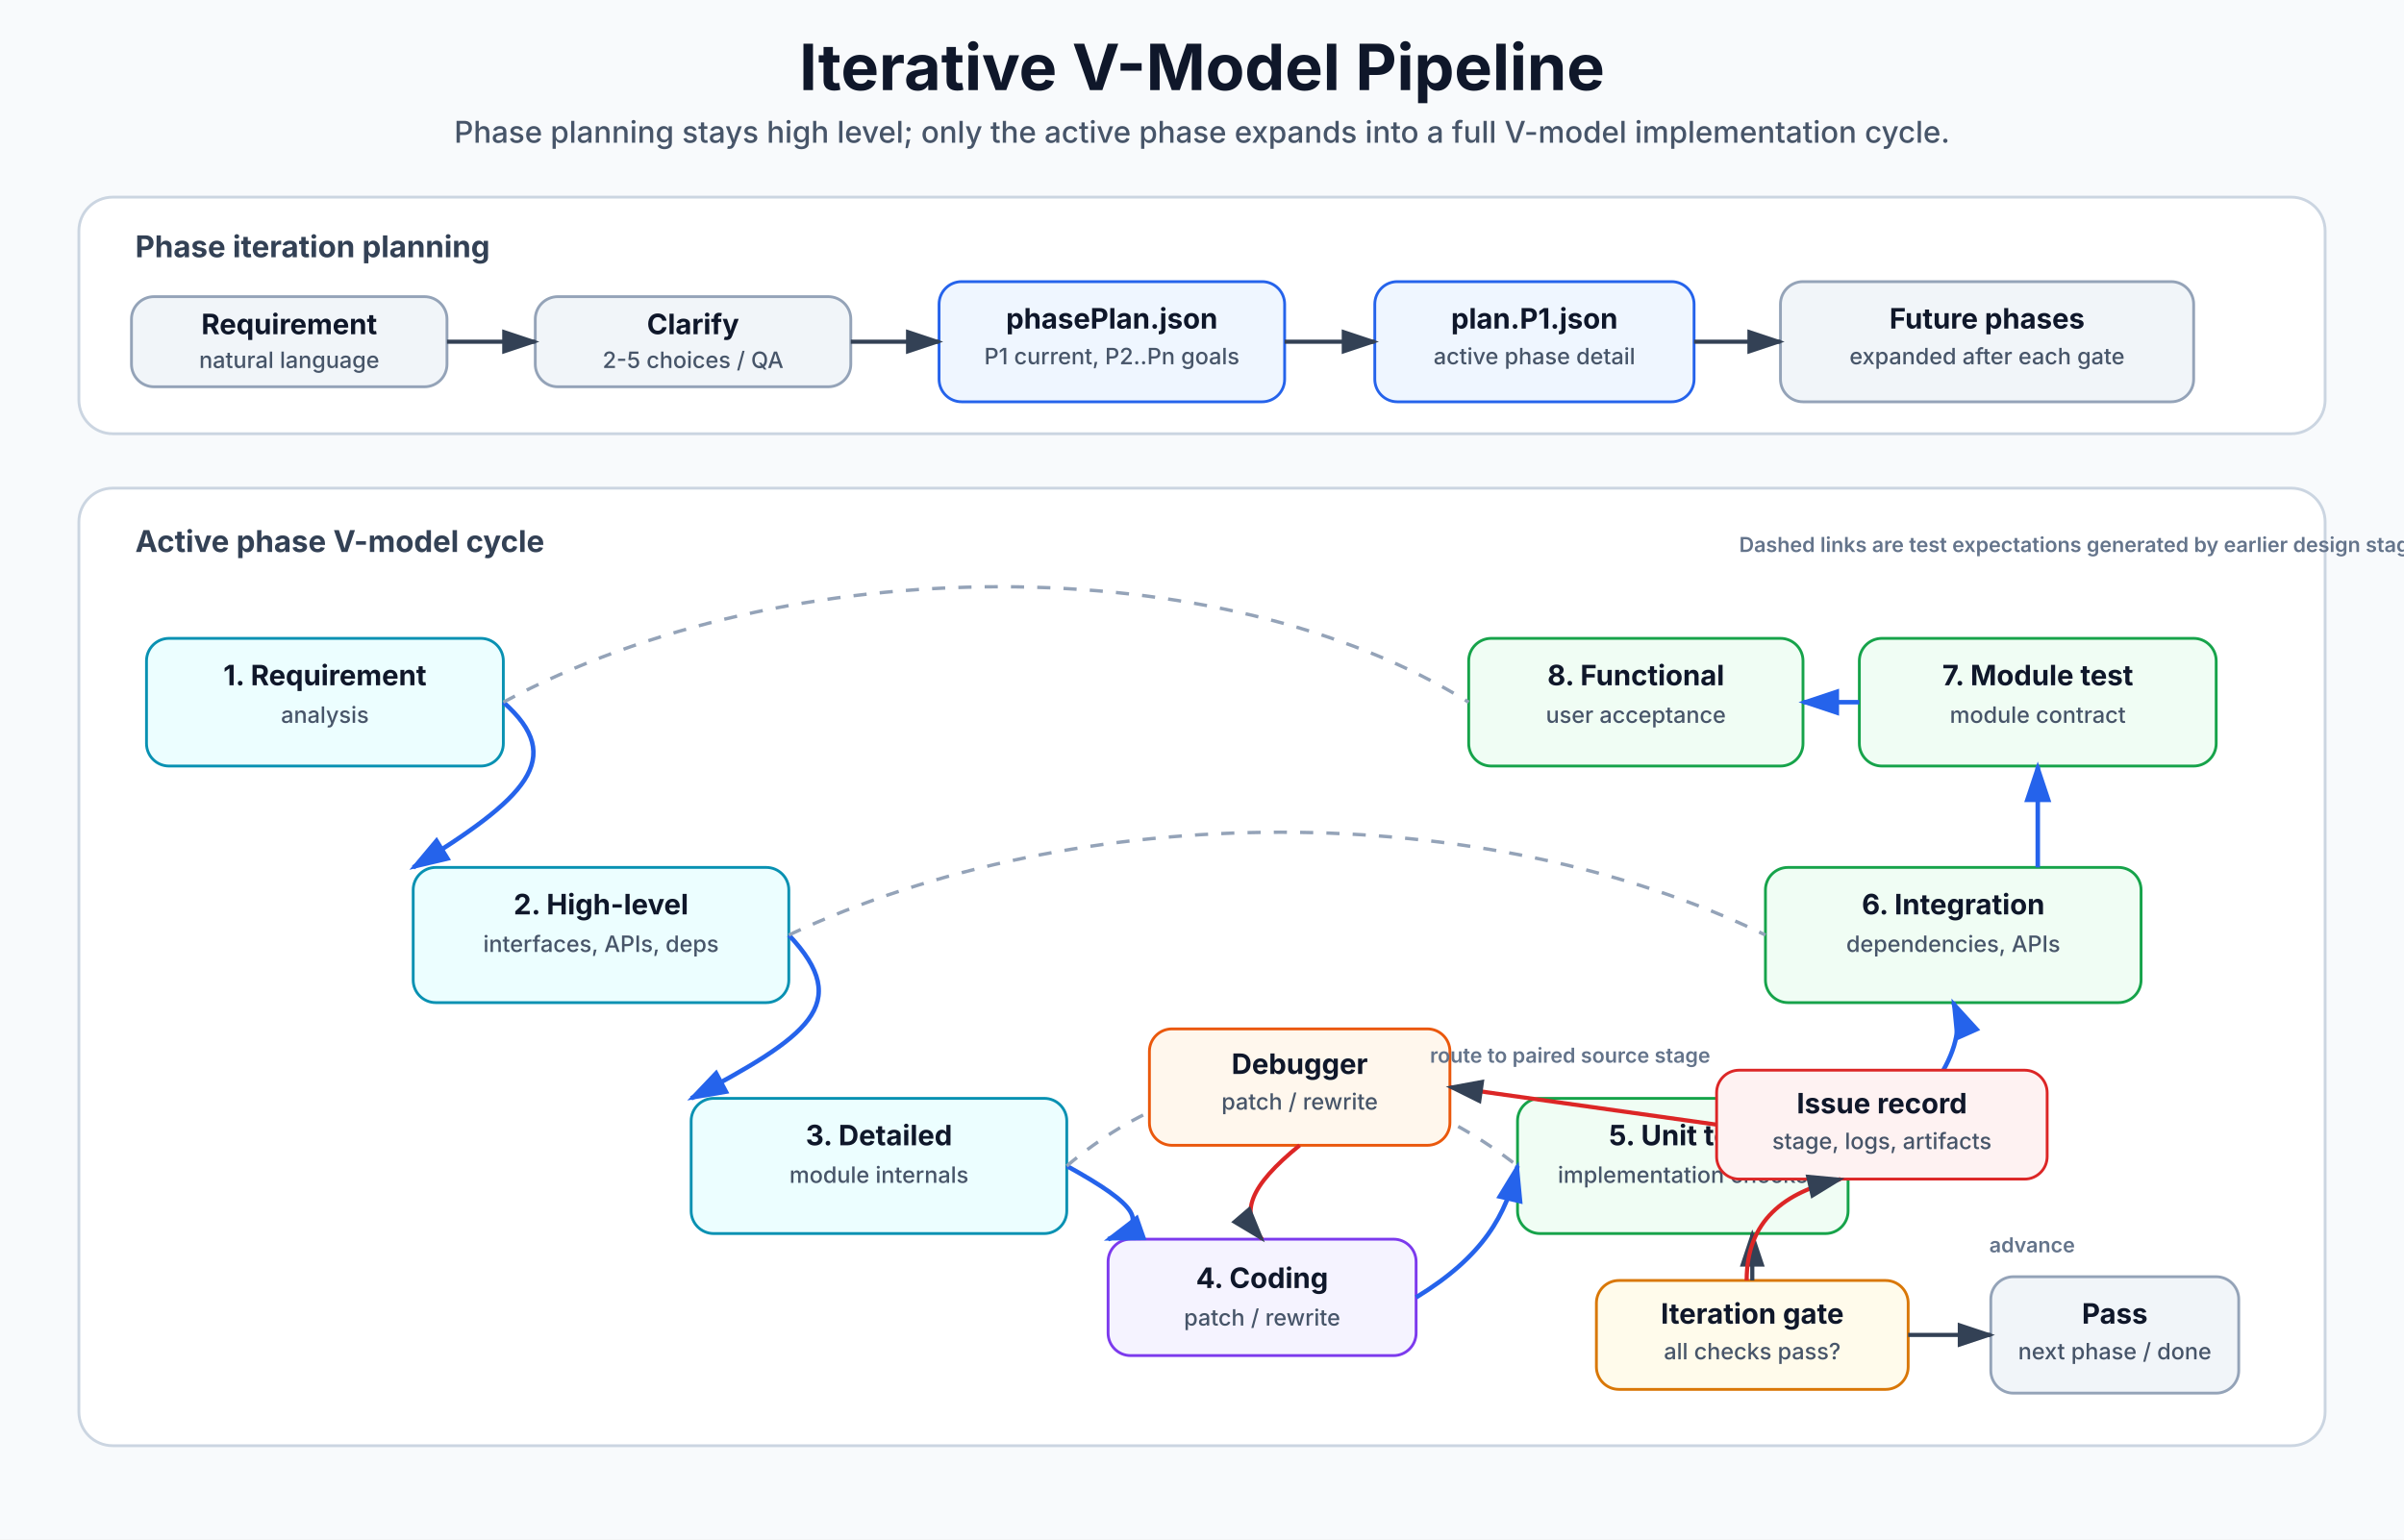
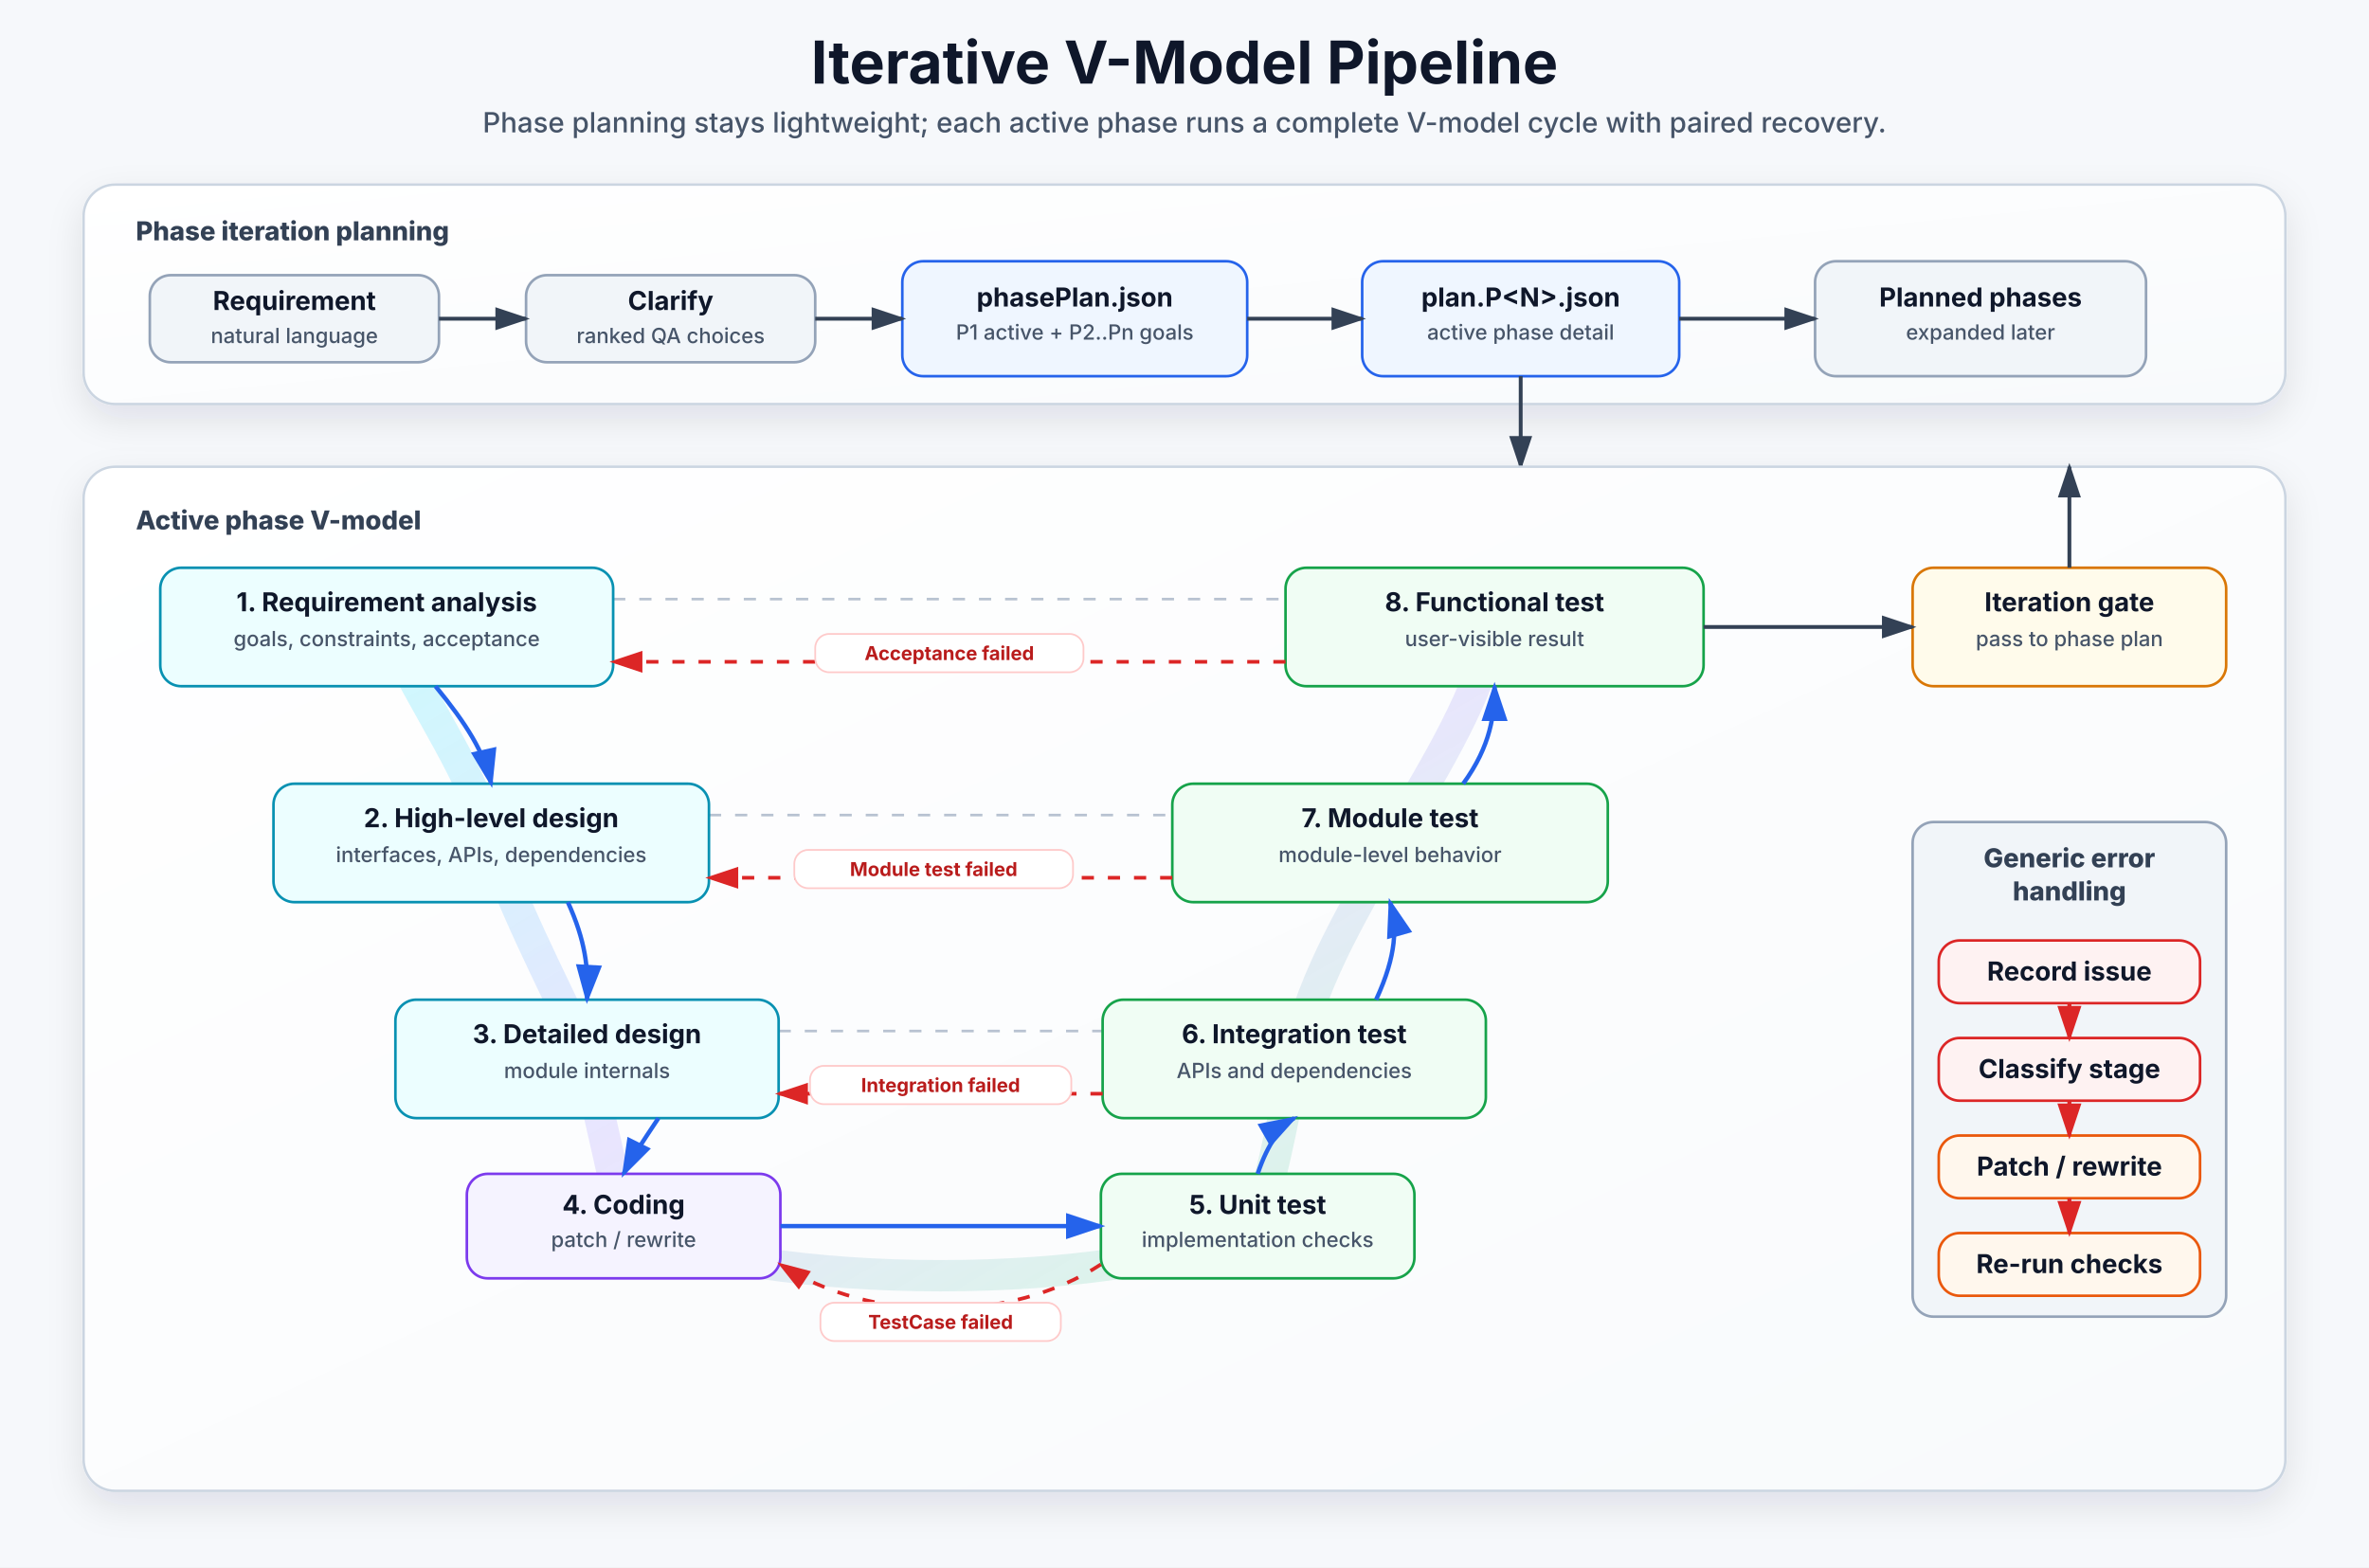
- <svg xmlns="http://www.w3.org/2000/svg" width="1280" height="820" viewBox="0 0 1280 820" role="img" aria-labelledby="title desc">
+ <svg xmlns="http://www.w3.org/2000/svg" width="1360" height="900" viewBox="0 0 1360 900" role="img" aria-labelledby="title desc">
  <defs>
-     <marker id="arrow" markerWidth="10" markerHeight="10" refX="8" refY="3" orient="auto" markerUnits="strokeWidth">
-       <path d="M0,0 L0,6 L9,3 z" fill="#334155" />
-     </marker>
+     <filter id="soft-shadow" x="-20%" y="-20%" width="140%" height="160%">
+       <feDropShadow dx="0" dy="8" stdDeviation="10" flood-color="#0f172a" flood-opacity="0.10" />
+     </filter>
+     <linearGradient id="panel-fill" x1="0" y1="0" x2="1" y2="1">
+       <stop offset="0%" stop-color="#ffffff" />
+       <stop offset="100%" stop-color="#f8fafc" />
+     </linearGradient>
+     <linearGradient id="v-spine" x1="0" y1="0" x2="1" y2="1">
+       <stop offset="0%" stop-color="#a5f3fc" stop-opacity="0.55" />
+       <stop offset="50%" stop-color="#ddd6fe" stop-opacity="0.62" />
+       <stop offset="100%" stop-color="#bbf7d0" stop-opacity="0.55" />
+     </linearGradient>
    <marker id="arrow-blue" markerWidth="10" markerHeight="10" refX="8" refY="3" orient="auto" markerUnits="strokeWidth">
      <path d="M0,0 L0,6 L9,3 z" fill="#2563eb" />
    </marker>
+     <marker id="arrow-dark" markerWidth="10" markerHeight="10" refX="8" refY="3" orient="auto" markerUnits="strokeWidth">
+       <path d="M0,0 L0,6 L9,3 z" fill="#334155" />
+     </marker>
+     <marker id="arrow-red" markerWidth="10" markerHeight="10" refX="8" refY="3" orient="auto" markerUnits="strokeWidth">
+       <path d="M0,0 L0,6 L9,3 z" fill="#dc2626" />
+     </marker>
    <style>
-       .bg { fill: #f8fafc; }
+       .bg { fill: #f6f8fb; }
      .title { font: 700 34px Inter, ui-sans-serif, system-ui, -apple-system, BlinkMacSystemFont, "Segoe UI", sans-serif; fill: #0f172a; }
      .subtitle { font: 500 16px Inter, ui-sans-serif, system-ui, -apple-system, BlinkMacSystemFont, "Segoe UI", sans-serif; fill: #475569; }
-       .section-title { font: 700 16px Inter, ui-sans-serif, system-ui, -apple-system, BlinkMacSystemFont, "Segoe UI", sans-serif; fill: #334155; letter-spacing: 0; }
+       .section { font: 800 15px Inter, ui-sans-serif, system-ui, -apple-system, BlinkMacSystemFont, "Segoe UI", sans-serif; fill: #334155; letter-spacing: 0; }
      .label { font: 700 15px Inter, ui-sans-serif, system-ui, -apple-system, BlinkMacSystemFont, "Segoe UI", sans-serif; fill: #0f172a; }
      .small { font: 500 12px Inter, ui-sans-serif, system-ui, -apple-system, BlinkMacSystemFont, "Segoe UI", sans-serif; fill: #475569; }
      .tiny { font: 600 11px Inter, ui-sans-serif, system-ui, -apple-system, BlinkMacSystemFont, "Segoe UI", sans-serif; fill: #64748b; }
-       .panel { fill: #ffffff; stroke: #cbd5e1; stroke-width: 1.5; rx: 18; }
+       .tag-text { font: 700 11px Inter, ui-sans-serif, system-ui, -apple-system, BlinkMacSystemFont, "Segoe UI", sans-serif; fill: #b91c1c; }
+       .panel { fill: url(#panel-fill); stroke: #cbd5e1; stroke-width: 1.4; rx: 18; filter: url(#soft-shadow); }
      .phase { fill: #eff6ff; stroke: #2563eb; stroke-width: 1.5; rx: 12; }
      .future { fill: #f1f5f9; stroke: #94a3b8; stroke-width: 1.5; rx: 12; }
-       .left { fill: #ecfeff; stroke: #0891b2; stroke-width: 1.5; rx: 12; }
-       .code { fill: #f5f3ff; stroke: #7c3aed; stroke-width: 1.5; rx: 12; }
-       .right { fill: #f0fdf4; stroke: #16a34a; stroke-width: 1.5; rx: 12; }
+       .design { fill: #ecfeff; stroke: #0891b2; stroke-width: 1.5; rx: 12; }
+       .coding { fill: #f5f3ff; stroke: #7c3aed; stroke-width: 1.5; rx: 12; }
+       .test { fill: #f0fdf4; stroke: #16a34a; stroke-width: 1.5; rx: 12; }
      .gate { fill: #fffbeb; stroke: #d97706; stroke-width: 1.5; rx: 12; }
      .issue { fill: #fef2f2; stroke: #dc2626; stroke-width: 1.5; rx: 12; }
      .debug { fill: #fff7ed; stroke: #ea580c; stroke-width: 1.5; rx: 12; }
-       .line { fill: none; stroke: #334155; stroke-width: 2.2; marker-end: url(#arrow); }
-       .flow { fill: none; stroke: #2563eb; stroke-width: 2.4; marker-end: url(#arrow-blue); }
-       .dash { fill: none; stroke: #94a3b8; stroke-width: 1.8; stroke-dasharray: 7 7; }
-       .fail { fill: none; stroke: #dc2626; stroke-width: 2.2; marker-end: url(#arrow); }
+       .tag { fill: #fff; stroke: #fecaca; stroke-width: 1; rx: 8; }
+       .flow { fill: none; stroke: #2563eb; stroke-width: 2.5; marker-end: url(#arrow-blue); }
+       .line { fill: none; stroke: #334155; stroke-width: 2.2; marker-end: url(#arrow-dark); }
+       .fail { fill: none; stroke: #dc2626; stroke-width: 2.3; marker-end: url(#arrow-red); }
+       .fail-soft { fill: none; stroke: #dc2626; stroke-width: 2.1; stroke-dasharray: 7 8; marker-end: url(#arrow-red); }
+       .expectation { fill: none; stroke: #94a3b8; stroke-width: 1.5; stroke-dasharray: 7 8; opacity: 0.65; }
+       .spine { fill: none; stroke: url(#v-spine); stroke-width: 18; stroke-linecap: round; stroke-linejoin: round; }
    </style>
  </defs>
-   <rect class="bg" width="1280" height="820" />
-   <text class="title" x="640" y="48" text-anchor="middle">Iterative V-Model Pipeline</text>
-   <text class="subtitle" x="640" y="76" text-anchor="middle">Phase planning stays high level; only the active phase expands into a full V-model implementation cycle.</text>
-   <rect class="panel" x="42" y="105" width="1196" height="126" />
-   <text class="section-title" x="72" y="137">Phase iteration planning</text>
-   <rect class="future" x="70" y="158" width="168" height="48" />
-   <text class="label" x="154" y="178" text-anchor="middle">Requirement</text>
-   <text class="small" x="154" y="196" text-anchor="middle">natural language</text>
-   <rect class="future" x="285" y="158" width="168" height="48" />
-   <text class="label" x="369" y="178" text-anchor="middle">Clarify</text>
-   <text class="small" x="369" y="196" text-anchor="middle">2-5 choices / QA</text>
-   <rect class="phase" x="500" y="150" width="184" height="64" />
-   <text class="label" x="592" y="175" text-anchor="middle">phasePlan.json</text>
-   <text class="small" x="592" y="194" text-anchor="middle">P1 current, P2..Pn goals</text>
-   <rect class="phase" x="732" y="150" width="170" height="64" />
-   <text class="label" x="817" y="175" text-anchor="middle">plan.P1.json</text>
-   <text class="small" x="817" y="194" text-anchor="middle">active phase detail</text>
-   <rect class="future" x="948" y="150" width="220" height="64" />
-   <text class="label" x="1058" y="175" text-anchor="middle">Future phases</text>
-   <text class="small" x="1058" y="194" text-anchor="middle">expanded after each gate</text>
-   <path class="line" d="M238 182 L285 182" />
-   <path class="line" d="M453 182 L500 182" />
-   <path class="line" d="M684 182 L732 182" />
-   <path class="line" d="M902 182 L948 182" />
-   <rect class="panel" x="42" y="260" width="1196" height="510" />
-   <text class="section-title" x="72" y="294">Active phase V-model cycle</text>
-   <text class="tiny" x="926" y="294">Dashed links are test expectations generated by earlier design stages.</text>
-   <rect class="left" x="78" y="340" width="190" height="68" />
-   <text class="label" x="173" y="365" text-anchor="middle">1. Requirement</text>
-   <text class="small" x="173" y="385" text-anchor="middle">analysis</text>
-   <rect class="left" x="220" y="462" width="200" height="72" />
-   <text class="label" x="320" y="487" text-anchor="middle">2. High-level</text>
-   <text class="small" x="320" y="507" text-anchor="middle">interfaces, APIs, deps</text>
-   <rect class="left" x="368" y="585" width="200" height="72" />
-   <text class="label" x="468" y="610" text-anchor="middle">3. Detailed</text>
-   <text class="small" x="468" y="630" text-anchor="middle">module internals</text>
-   <rect class="code" x="590" y="660" width="164" height="62" />
-   <text class="label" x="672" y="686" text-anchor="middle">4. Coding</text>
-   <text class="small" x="672" y="706" text-anchor="middle">patch / rewrite</text>
-   <rect class="right" x="808" y="585" width="176" height="72" />
-   <text class="label" x="896" y="610" text-anchor="middle">5. Unit test</text>
-   <text class="small" x="896" y="630" text-anchor="middle">implementation checks</text>
-   <rect class="right" x="940" y="462" width="200" height="72" />
-   <text class="label" x="1040" y="487" text-anchor="middle">6. Integration</text>
-   <text class="small" x="1040" y="507" text-anchor="middle">dependencies, APIs</text>
-   <rect class="right" x="990" y="340" width="190" height="68" />
-   <text class="label" x="1085" y="365" text-anchor="middle">7. Module test</text>
-   <text class="small" x="1085" y="385" text-anchor="middle">module contract</text>
-   <rect class="right" x="782" y="340" width="178" height="68" />
-   <text class="label" x="871" y="365" text-anchor="middle">8. Functional</text>
-   <text class="small" x="871" y="385" text-anchor="middle">user acceptance</text>
-   <path class="flow" d="M268 374 C302 404, 280 425, 220 462" />
-   <path class="flow" d="M420 498 C455 535, 430 552, 368 585" />
-   <path class="flow" d="M568 621 C606 642, 613 652, 590 660" />
-   <path class="flow" d="M754 691 C790 669, 802 647, 808 621" />
-   <path class="flow" d="M984 621 C1036 584, 1048 552, 1040 534" />
-   <path class="flow" d="M1085 462 L1085 408" />
-   <path class="flow" d="M990 374 L960 374" />
-   <path class="dash" d="M268 374 C420 292, 650 292, 782 374" />
-   <path class="dash" d="M420 498 C575 425, 790 425, 940 498" />
-   <path class="dash" d="M568 621 C640 560, 730 560, 808 621" />
-   <rect class="gate" x="850" y="682" width="166" height="58" />
-   <text class="label" x="933" y="705" text-anchor="middle">Iteration gate</text>
-   <text class="small" x="933" y="724" text-anchor="middle">all checks pass?</text>
-   <rect class="future" x="1060" y="680" width="132" height="62" />
-   <text class="label" x="1126" y="705" text-anchor="middle">Pass</text>
-   <text class="small" x="1126" y="724" text-anchor="middle">next phase / done</text>
-   <rect class="issue" x="914" y="570" width="176" height="58" />
-   <text class="label" x="1002" y="593" text-anchor="middle">Issue record</text>
-   <text class="small" x="1002" y="612" text-anchor="middle">stage, logs, artifacts</text>
-   <rect class="debug" x="612" y="548" width="160" height="62" />
-   <text class="label" x="692" y="572" text-anchor="middle">Debugger</text>
-   <text class="small" x="692" y="591" text-anchor="middle">patch / rewrite</text>
-   <path class="line" d="M933 682 L933 657" />
-   <path class="line" d="M1016 711 L1060 711" />
-   <path class="fail" d="M930 682 C930 650, 950 635, 980 628" />
-   <path class="fail" d="M914 599 L772 579" />
-   <path class="fail" d="M692 610 C665 632, 660 646, 672 660" />
-   <text class="tiny" x="1082" y="667" text-anchor="middle">advance</text>
-   <text class="tiny" x="836" y="566" text-anchor="middle">route to paired source stage</text>
+   <rect class="bg" width="1360" height="900" />
+   <text class="title" x="680" y="48" text-anchor="middle">Iterative V-Model Pipeline</text>
+   <text class="subtitle" x="680" y="76" text-anchor="middle">Phase planning stays lightweight; each active phase runs a complete V-model cycle with paired recovery.</text>
+   <rect class="panel" x="48" y="106" width="1264" height="126" />
+   <text class="section" x="78" y="138">Phase iteration planning</text>
+   <rect class="future" x="86" y="158" width="166" height="50" />
+   <text class="label" x="169" y="178" text-anchor="middle">Requirement</text>
+   <text class="small" x="169" y="197" text-anchor="middle">natural language</text>
+   <rect class="future" x="302" y="158" width="166" height="50" />
+   <text class="label" x="385" y="178" text-anchor="middle">Clarify</text>
+   <text class="small" x="385" y="197" text-anchor="middle">ranked QA choices</text>
+   <rect class="phase" x="518" y="150" width="198" height="66" />
+   <text class="label" x="617" y="176" text-anchor="middle">phasePlan.json</text>
+   <text class="small" x="617" y="195" text-anchor="middle">P1 active + P2..Pn goals</text>
+   <rect class="phase" x="782" y="150" width="182" height="66" />
+   <text class="label" x="873" y="176" text-anchor="middle">plan.P&lt;N&gt;.json</text>
+   <text class="small" x="873" y="195" text-anchor="middle">active phase detail</text>
+   <rect class="future" x="1042" y="150" width="190" height="66" />
+   <text class="label" x="1137" y="176" text-anchor="middle">Planned phases</text>
+   <text class="small" x="1137" y="195" text-anchor="middle">expanded later</text>
+   <path class="line" d="M252 183 L302 183" />
+   <path class="line" d="M468 183 L518 183" />
+   <path class="line" d="M716 183 L782 183" />
+   <path class="line" d="M964 183 L1042 183" />
+   <path class="line" d="M873 216 C873 236 873 246 873 268" />
+   <rect class="panel" x="48" y="268" width="1264" height="588" />
+   <text class="section" x="78" y="304">Active phase V-model</text>
+   <path class="spine" d="M222 360 C246 410 272 444 282 484 C302 538 325 578 337 608 C346 650 354 682 358 704 C438 742 642 742 722 704 C728 682 736 650 743 608 C755 556 780 520 798 484 C828 434 848 400 858 360" />
+   <path class="expectation" d="M352 344 L738 344" />
+   <path class="expectation" d="M407 468 L673 468" />
+   <path class="expectation" d="M447 592 L633 592" />
+   <rect class="design" x="92" y="326" width="260" height="68" />
+   <text class="label" x="222" y="351" text-anchor="middle">1. Requirement analysis</text>
+   <text class="small" x="222" y="371" text-anchor="middle">goals, constraints, acceptance</text>
+   <rect class="design" x="157" y="450" width="250" height="68" />
+   <text class="label" x="282" y="475" text-anchor="middle">2. High-level design</text>
+   <text class="small" x="282" y="495" text-anchor="middle">interfaces, APIs, dependencies</text>
+   <rect class="design" x="227" y="574" width="220" height="68" />
+   <text class="label" x="337" y="599" text-anchor="middle">3. Detailed design</text>
+   <text class="small" x="337" y="619" text-anchor="middle">module internals</text>
+   <rect class="coding" x="268" y="674" width="180" height="60" />
+   <text class="label" x="358" y="697" text-anchor="middle">4. Coding</text>
+   <text class="small" x="358" y="716" text-anchor="middle">patch / rewrite</text>
+   <rect class="test" x="632" y="674" width="180" height="60" />
+   <text class="label" x="722" y="697" text-anchor="middle">5. Unit test</text>
+   <text class="small" x="722" y="716" text-anchor="middle">implementation checks</text>
+   <rect class="test" x="633" y="574" width="220" height="68" />
+   <text class="label" x="743" y="599" text-anchor="middle">6. Integration test</text>
+   <text class="small" x="743" y="619" text-anchor="middle">APIs and dependencies</text>
+   <rect class="test" x="673" y="450" width="250" height="68" />
+   <text class="label" x="798" y="475" text-anchor="middle">7. Module test</text>
+   <text class="small" x="798" y="495" text-anchor="middle">module-level behavior</text>
+   <rect class="test" x="738" y="326" width="240" height="68" />
+   <text class="label" x="858" y="351" text-anchor="middle">8. Functional test</text>
+   <text class="small" x="858" y="371" text-anchor="middle">user-visible result</text>
+   <rect class="gate" x="1098" y="326" width="180" height="68" />
+   <text class="label" x="1188" y="351" text-anchor="middle">Iteration gate</text>
+   <text class="small" x="1188" y="371" text-anchor="middle">pass to phase plan</text>
+   <path class="flow" d="M250 394 C268 416 278 432 282 450" />
+   <path class="flow" d="M326 518 C336 540 338 556 337 574" />
+   <path class="flow" d="M378 642 C368 657 362 666 358 674" />
+   <path class="flow" d="M448 704 L632 704" />
+   <path class="flow" d="M722 674 C728 656 736 646 743 642" />
+   <path class="flow" d="M790 574 C802 548 802 532 798 518" />
+   <path class="flow" d="M840 450 C856 428 858 410 858 394" />
+   <path class="line" d="M978 360 L1098 360" />
+   <path class="line" d="M1188 326 L1188 268" />
+   <path class="fail-soft" d="M738 380 L352 380" />
+   <path class="fail-soft" d="M673 504 L407 504" />
+   <path class="fail-soft" d="M633 628 L447 628" />
+   <path class="fail-soft" d="M632 726 C580 760 500 760 448 726" />
+   <rect class="tag" x="468" y="364" width="154" height="22" />
+   <text class="tag-text" x="545" y="379" text-anchor="middle">Acceptance failed</text>
+   <rect class="tag" x="456" y="488" width="160" height="22" />
+   <text class="tag-text" x="536" y="503" text-anchor="middle">Module test failed</text>
+   <rect class="tag" x="465" y="612" width="150" height="22" />
+   <text class="tag-text" x="540" y="627" text-anchor="middle">Integration failed</text>
+   <rect class="tag" x="471" y="748" width="138" height="22" />
+   <text class="tag-text" x="540" y="763" text-anchor="middle">TestCase failed</text>
+   <rect class="future" x="1098" y="472" width="180" height="284" />
+   <text class="section" x="1188" y="498" text-anchor="middle">Generic error</text>
+   <text class="section" x="1188" y="517" text-anchor="middle">handling</text>
+   <rect class="issue" x="1113" y="540" width="150" height="36" />
+   <text class="label" x="1188" y="563" text-anchor="middle">Record issue</text>
+   <rect class="issue" x="1113" y="596" width="150" height="36" />
+   <text class="label" x="1188" y="619" text-anchor="middle">Classify stage</text>
+   <rect class="debug" x="1113" y="652" width="150" height="36" />
+   <text class="label" x="1188" y="675" text-anchor="middle">Patch / rewrite</text>
+   <rect class="debug" x="1113" y="708" width="150" height="36" />
+   <text class="label" x="1188" y="731" text-anchor="middle">Re-run checks</text>
+   <path class="fail" d="M1188 576 L1188 596" />
+   <path class="fail" d="M1188 632 L1188 652" />
+   <path class="fail" d="M1188 688 L1188 708" />
</svg>
